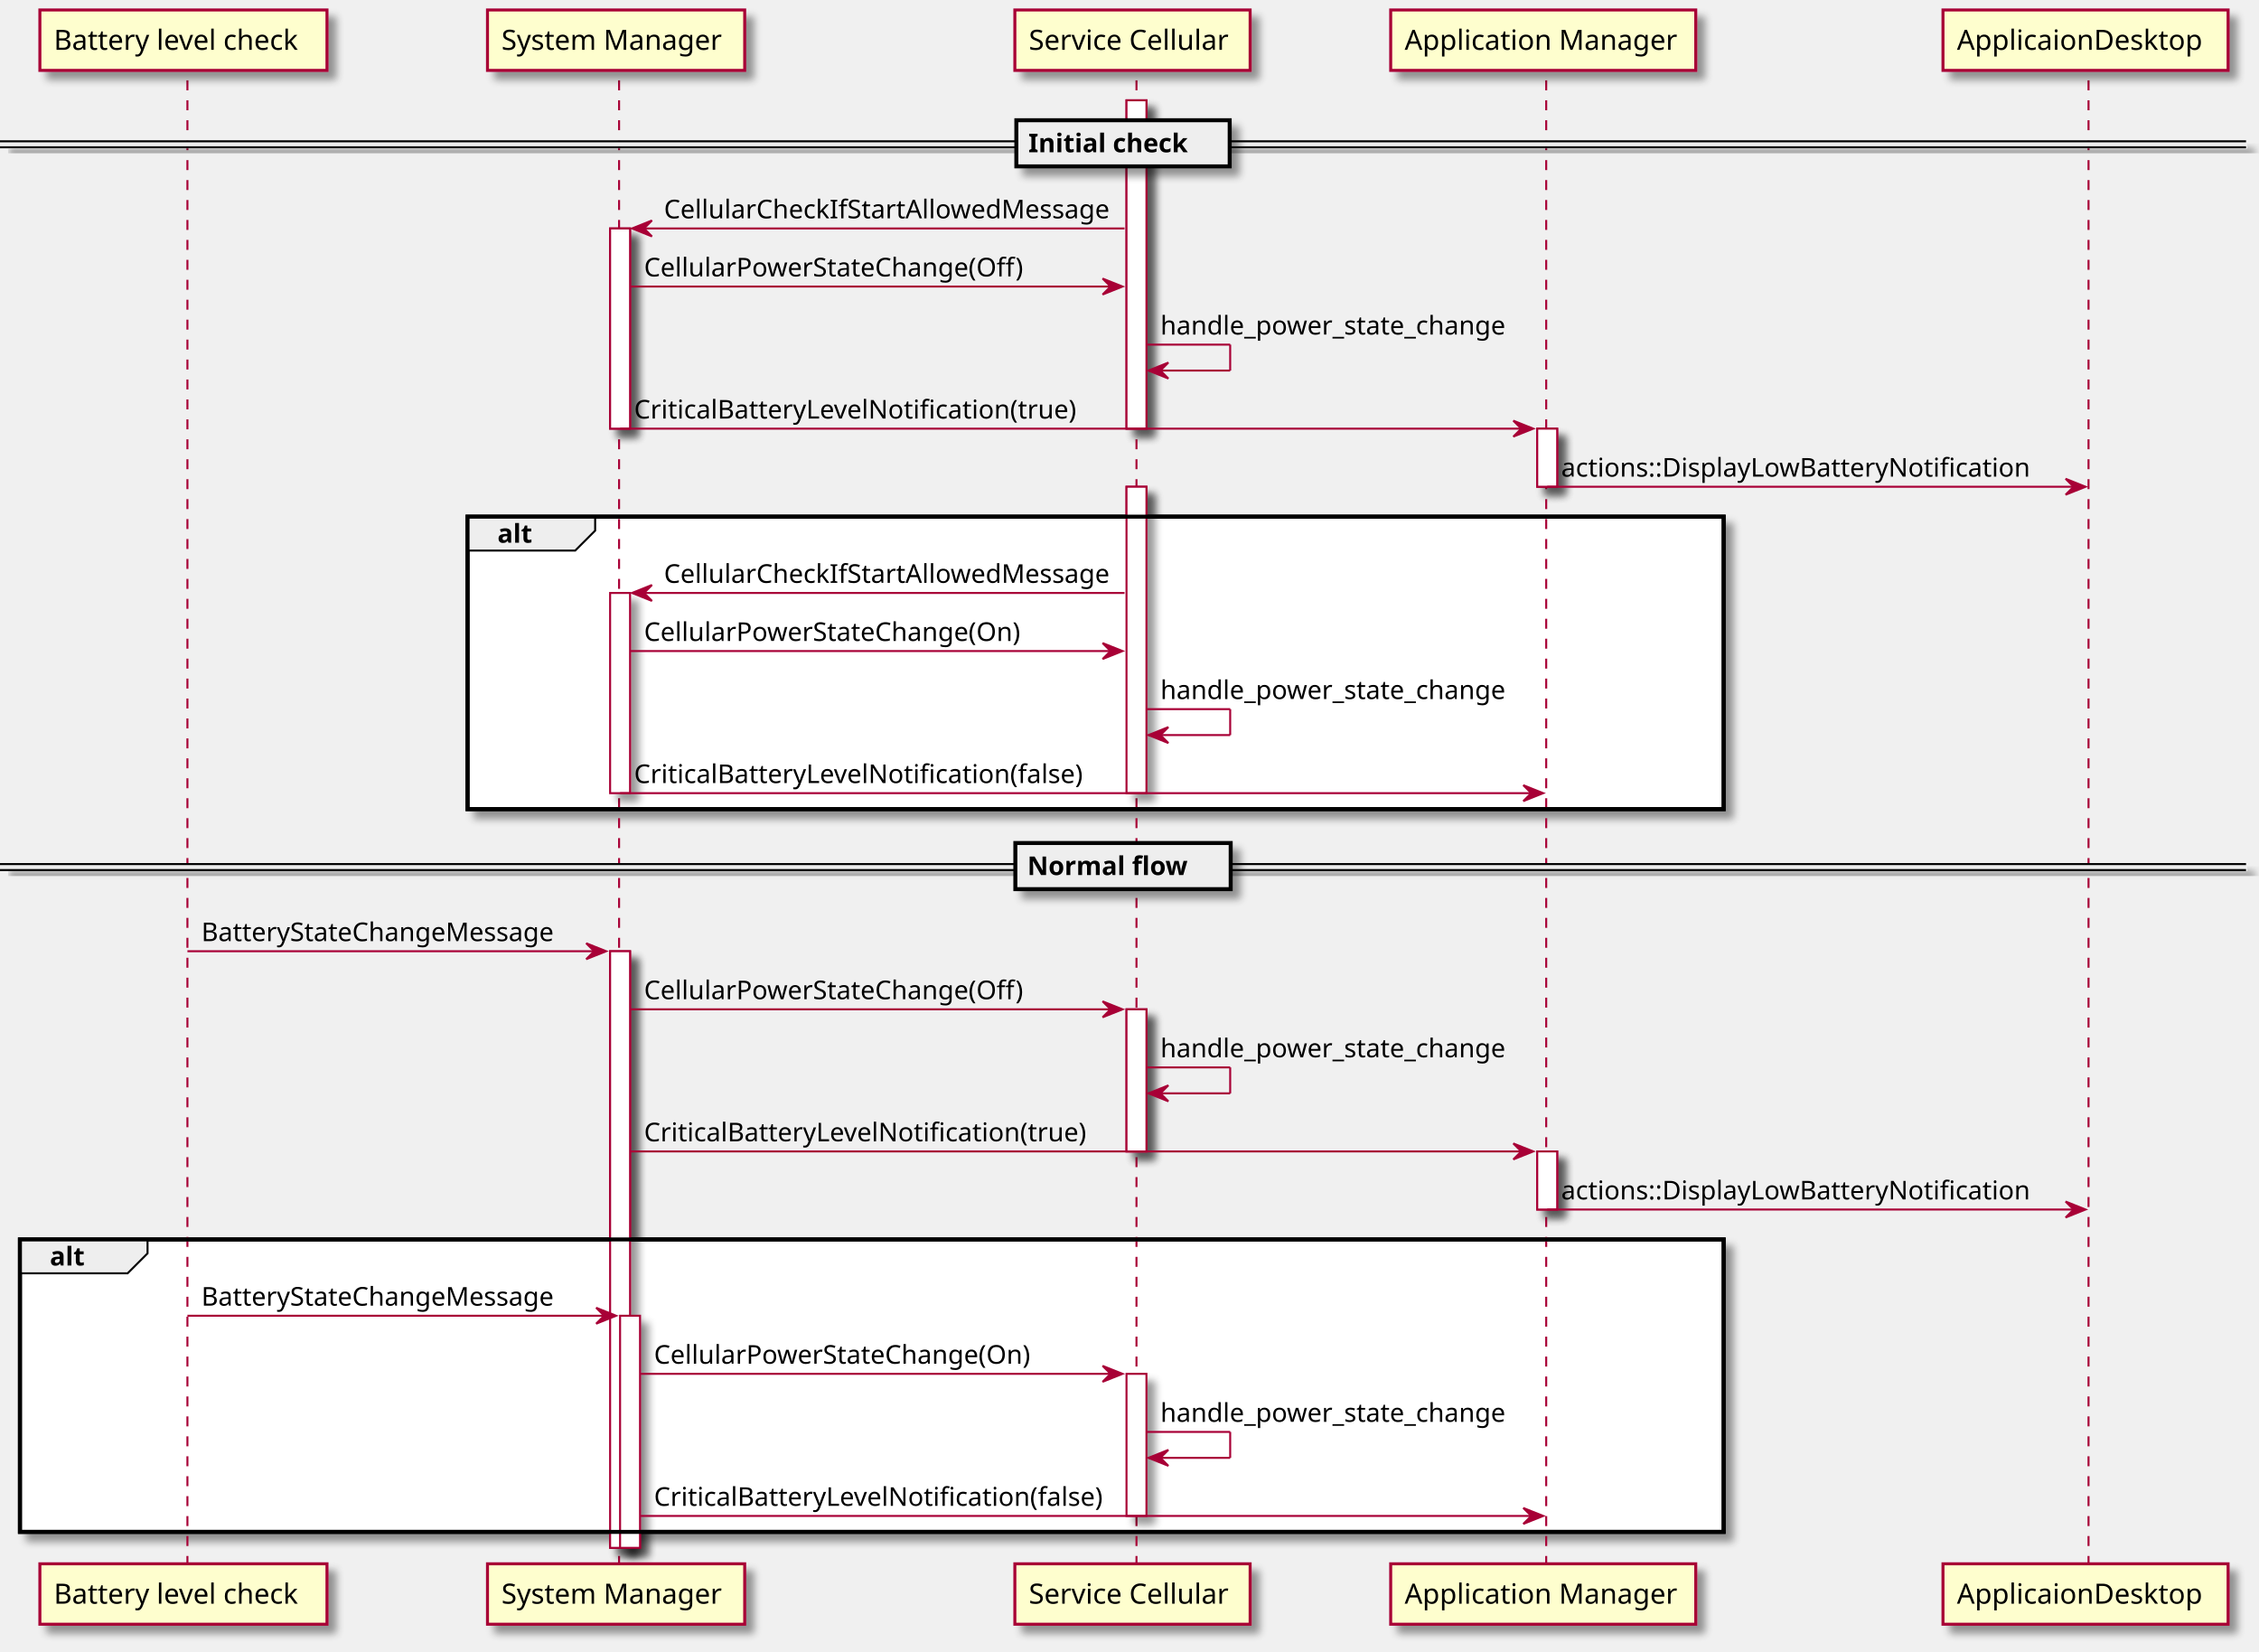
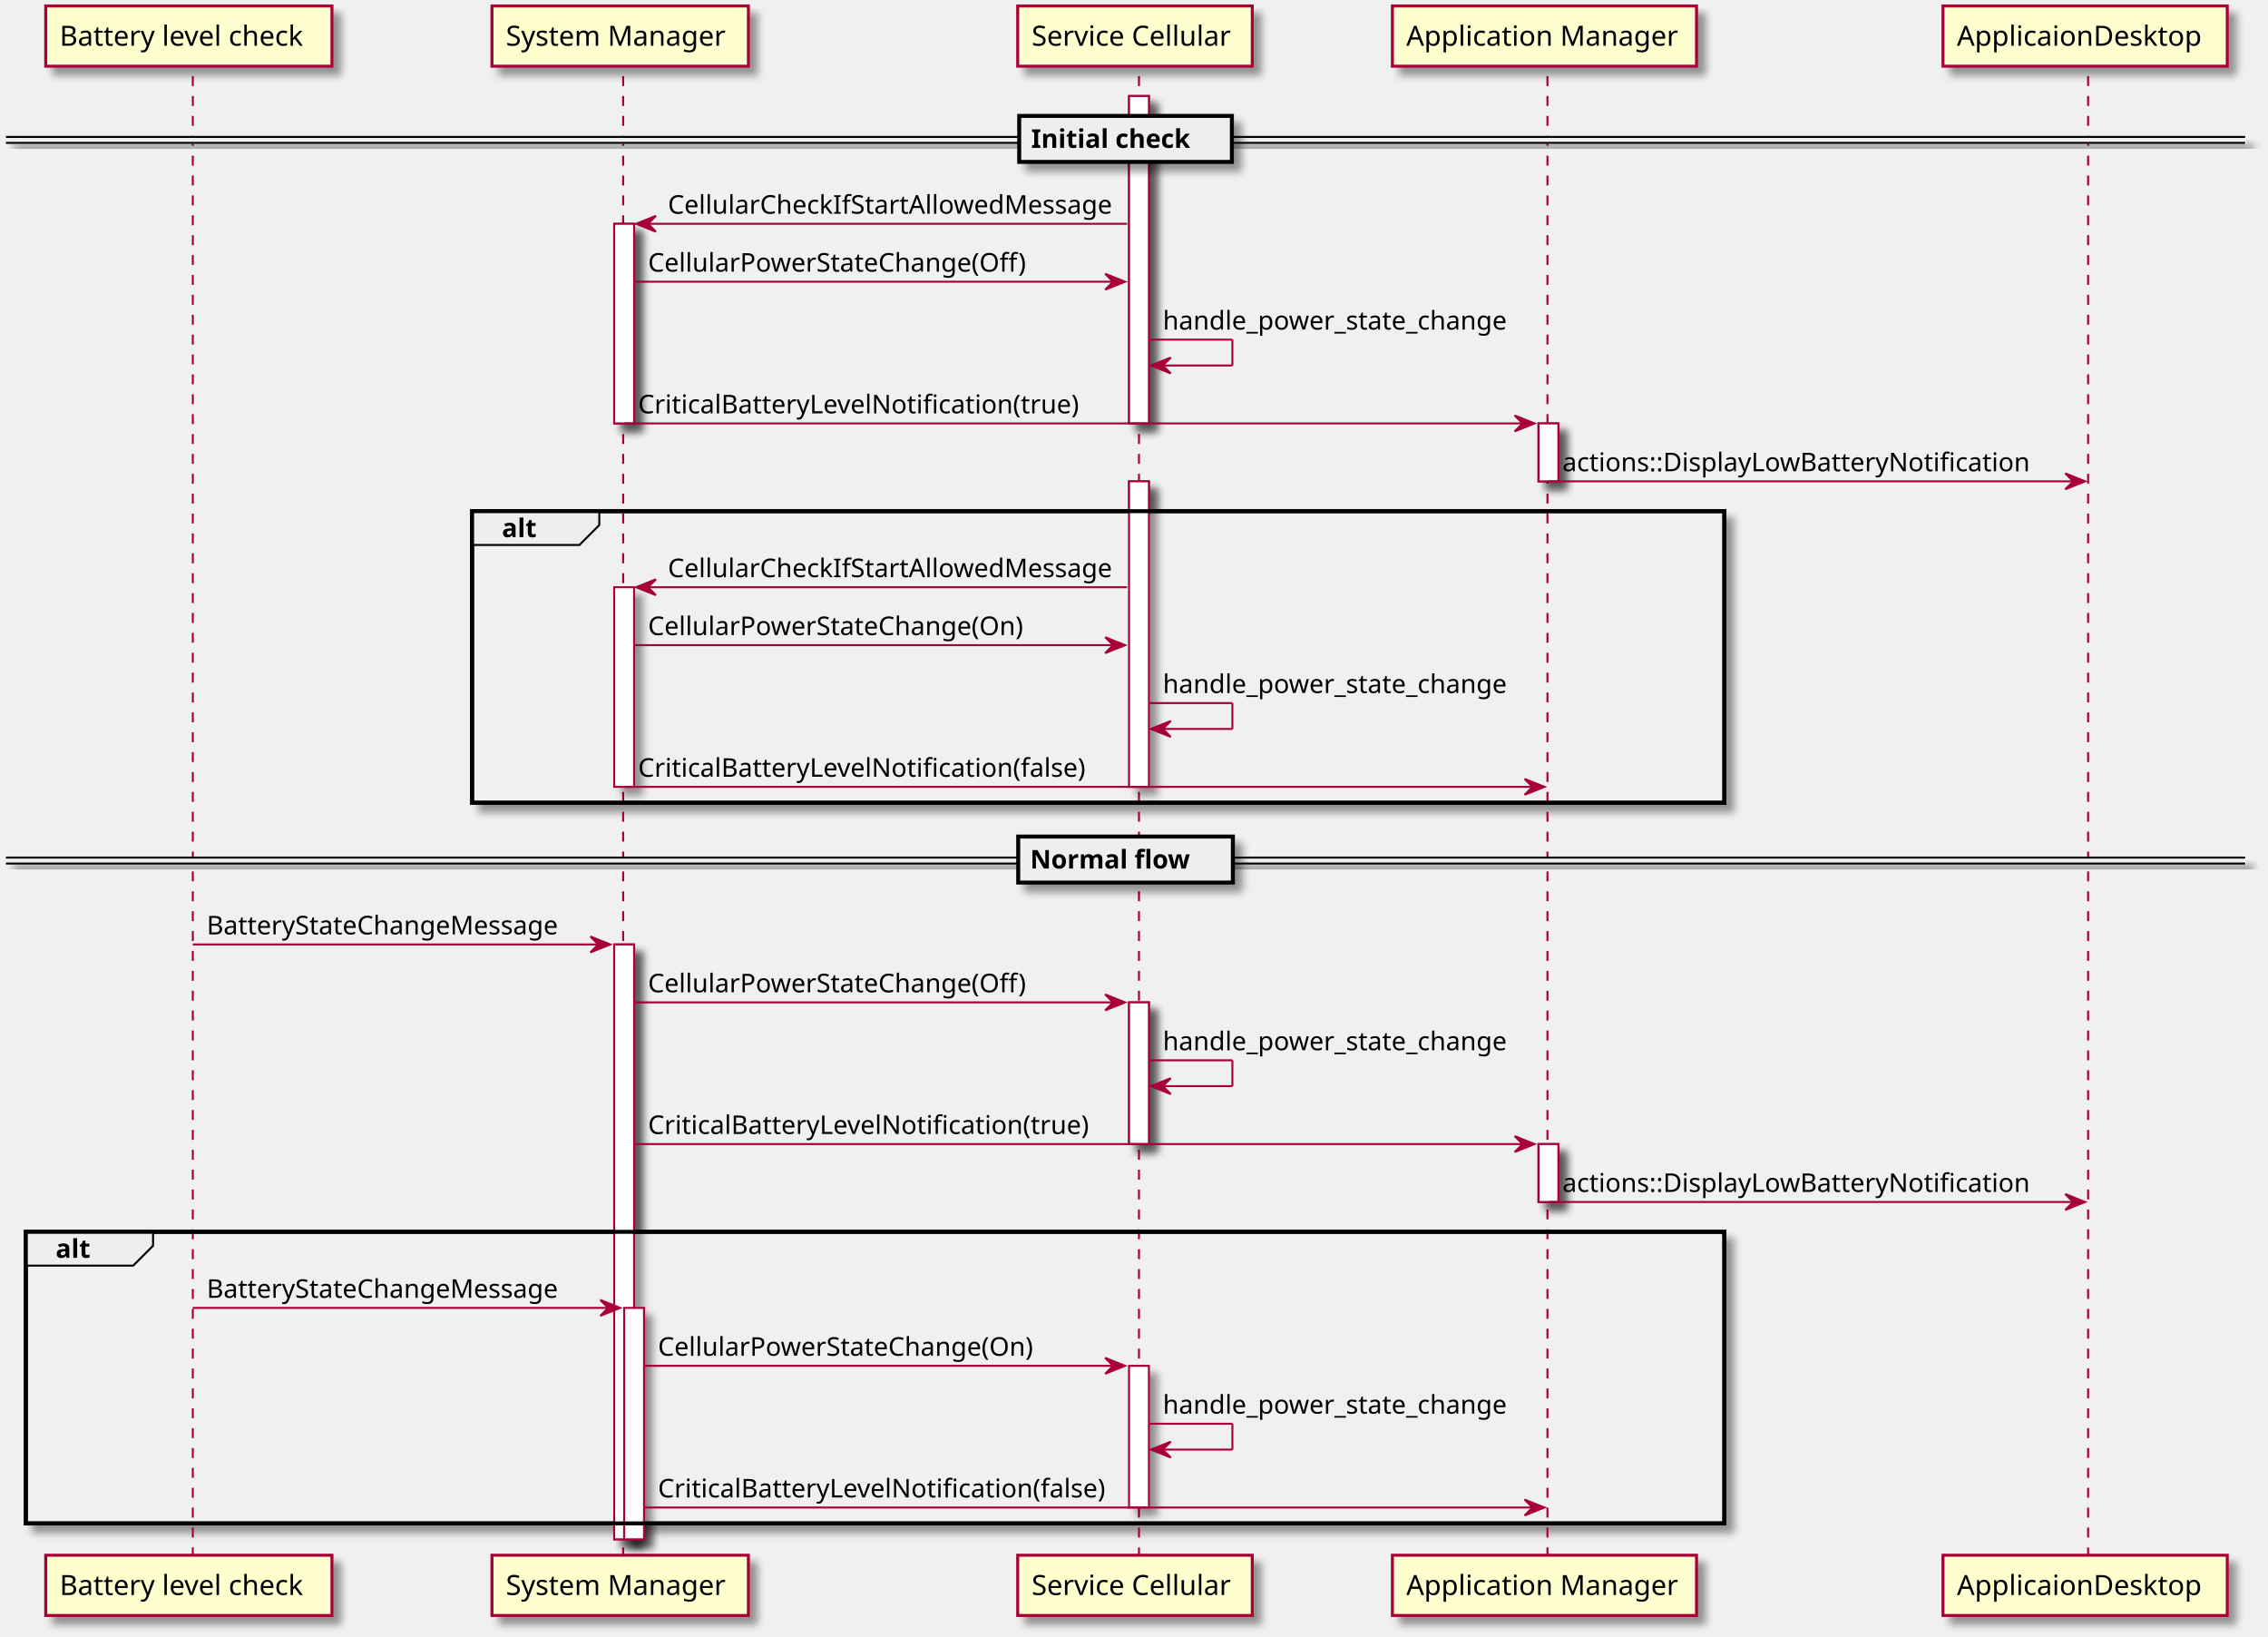
- <svg xmlns="http://www.w3.org/2000/svg" contentScriptType="application/ecmascript" contentStyleType="text/css" height="828px" preserveAspectRatio="none" style="width:1133px;height:828px;" version="1.1" viewBox="0 0 1133 828" width="1133px" zoomAndPan="magnify">
+ <svg xmlns="http://www.w3.org/2000/svg" contentScriptType="application/ecmascript" contentStyleType="text/css" height="823px" preserveAspectRatio="none" style="width:1141px;height:823px;background:#F0F0F0;" version="1.1" viewBox="0 0 1141 823" width="1141px" zoomAndPan="magnify">
  <defs>
-     <filter height="300%" id="f11zk64p704qoz" width="300%" x="-1" y="-1">
+     <filter height="300%" id="f1t9mvvq3glbw3" width="300%" x="-1" y="-1">
      <feGaussianBlur result="blurOut" stdDeviation="2.0" />
      <feColorMatrix in="blurOut" result="blurOut2" type="matrix" values="0 0 0 0 0 0 0 0 0 0 0 0 0 0 0 0 0 0 .4 0" />
      <feOffset dx="4.0" dy="4.0" in="blurOut2" result="blurOut3" />
      <feBlend in="SourceGraphic" in2="blurOut3" mode="normal" />
    </filter>
  </defs>
  <g>
-     <rect fill="#FFFFFF" filter="url(#f11zk64p704qoz)" height="100.398" style="stroke:#A80036;stroke-width:1.0;" width="10" x="306" y="114.562" />
-     <rect fill="#FFFFFF" filter="url(#f11zk64p704qoz)" height="100.398" style="stroke:#A80036;stroke-width:1.0;" width="10" x="306" y="297.359" />
-     <rect fill="#FFFFFF" filter="url(#f11zk64p704qoz)" height="299.195" style="stroke:#A80036;stroke-width:1.0;" width="10" x="306" y="477.023" />
-     <rect fill="#FFFFFF" filter="url(#f11zk64p704qoz)" height="116.398" style="stroke:#A80036;stroke-width:1.0;" width="10" x="311" y="659.82" />
-     <rect fill="#FFFFFF" filter="url(#f11zk64p704qoz)" height="164.664" style="stroke:#A80036;stroke-width:1.0;" width="10" x="565" y="50.297" />
-     <rect fill="#FFFFFF" filter="url(#f11zk64p704qoz)" height="153.664" style="stroke:#A80036;stroke-width:1.0;" width="10" x="565" y="244.094" />
-     <rect fill="#FFFFFF" filter="url(#f11zk64p704qoz)" height="71.266" style="stroke:#A80036;stroke-width:1.0;" width="10" x="565" y="506.156" />
-     <rect fill="#FFFFFF" filter="url(#f11zk64p704qoz)" height="71.266" style="stroke:#A80036;stroke-width:1.0;" width="10" x="565" y="688.953" />
-     <rect fill="#FFFFFF" filter="url(#f11zk64p704qoz)" height="29.133" style="stroke:#A80036;stroke-width:1.0;" width="10" x="771" y="214.961" />
-     <rect fill="#FFFFFF" filter="url(#f11zk64p704qoz)" height="29.133" style="stroke:#A80036;stroke-width:1.0;" width="10" x="771" y="577.422" />
-     <rect fill="#FFFFFF" filter="url(#f11zk64p704qoz)" height="146.664" style="stroke:#000000;stroke-width:2.0;" width="630" x="234.5" y="259.094" />
-     <rect fill="#FFFFFF" filter="url(#f11zk64p704qoz)" height="146.664" style="stroke:#000000;stroke-width:2.0;" width="854.5" x="10" y="621.555" />
-     <line style="stroke:#A80036;stroke-width:1.0;stroke-dasharray:5.0,5.0;" x1="94" x2="94" y1="40.297" y2="785.219" />
-     <line style="stroke:#A80036;stroke-width:1.0;stroke-dasharray:5.0,5.0;" x1="310.5" x2="310.5" y1="40.297" y2="785.219" />
-     <line style="stroke:#A80036;stroke-width:1.0;stroke-dasharray:5.0,5.0;" x1="570" x2="570" y1="40.297" y2="785.219" />
-     <line style="stroke:#A80036;stroke-width:1.0;stroke-dasharray:5.0,5.0;" x1="775.5" x2="775.5" y1="40.297" y2="785.219" />
-     <line style="stroke:#A80036;stroke-width:1.0;stroke-dasharray:5.0,5.0;" x1="1047.5" x2="1047.5" y1="40.297" y2="785.219" />
-     <rect fill="#FEFECE" filter="url(#f11zk64p704qoz)" height="30.297" style="stroke:#A80036;stroke-width:1.5;" width="144" x="20" y="5" />
-     <text fill="#000000" font-family="sans-serif" font-size="14" lengthAdjust="spacing" textLength="130" x="27" y="24.995">Battery level check</text>
-     <rect fill="#FEFECE" filter="url(#f11zk64p704qoz)" height="30.297" style="stroke:#A80036;stroke-width:1.5;" width="144" x="20" y="784.219" />
-     <text fill="#000000" font-family="sans-serif" font-size="14" lengthAdjust="spacing" textLength="130" x="27" y="804.214">Battery level check</text>
-     <rect fill="#FEFECE" filter="url(#f11zk64p704qoz)" height="30.297" style="stroke:#A80036;stroke-width:1.5;" width="129" x="244.5" y="5" />
-     <text fill="#000000" font-family="sans-serif" font-size="14" lengthAdjust="spacing" textLength="115" x="251.5" y="24.995">System Manager</text>
-     <rect fill="#FEFECE" filter="url(#f11zk64p704qoz)" height="30.297" style="stroke:#A80036;stroke-width:1.5;" width="129" x="244.5" y="784.219" />
-     <text fill="#000000" font-family="sans-serif" font-size="14" lengthAdjust="spacing" textLength="115" x="251.5" y="804.214">System Manager</text>
-     <rect fill="#FEFECE" filter="url(#f11zk64p704qoz)" height="30.297" style="stroke:#A80036;stroke-width:1.5;" width="118" x="509" y="5" />
-     <text fill="#000000" font-family="sans-serif" font-size="14" lengthAdjust="spacing" textLength="104" x="516" y="24.995">Service Cellular</text>
-     <rect fill="#FEFECE" filter="url(#f11zk64p704qoz)" height="30.297" style="stroke:#A80036;stroke-width:1.5;" width="118" x="509" y="784.219" />
-     <text fill="#000000" font-family="sans-serif" font-size="14" lengthAdjust="spacing" textLength="104" x="516" y="804.214">Service Cellular</text>
-     <rect fill="#FEFECE" filter="url(#f11zk64p704qoz)" height="30.297" style="stroke:#A80036;stroke-width:1.5;" width="153" x="697.5" y="5" />
-     <text fill="#000000" font-family="sans-serif" font-size="14" lengthAdjust="spacing" textLength="139" x="704.5" y="24.995">Application Manager</text>
-     <rect fill="#FEFECE" filter="url(#f11zk64p704qoz)" height="30.297" style="stroke:#A80036;stroke-width:1.5;" width="153" x="697.5" y="784.219" />
-     <text fill="#000000" font-family="sans-serif" font-size="14" lengthAdjust="spacing" textLength="139" x="704.5" y="804.214">Application Manager</text>
-     <rect fill="#FEFECE" filter="url(#f11zk64p704qoz)" height="30.297" style="stroke:#A80036;stroke-width:1.5;" width="143" x="974.5" y="5" />
-     <text fill="#000000" font-family="sans-serif" font-size="14" lengthAdjust="spacing" textLength="129" x="981.5" y="24.995">ApplicaionDesktop</text>
-     <rect fill="#FEFECE" filter="url(#f11zk64p704qoz)" height="30.297" style="stroke:#A80036;stroke-width:1.5;" width="143" x="974.5" y="784.219" />
-     <text fill="#000000" font-family="sans-serif" font-size="14" lengthAdjust="spacing" textLength="129" x="981.5" y="804.214">ApplicaionDesktop</text>
-     <rect fill="#FFFFFF" filter="url(#f11zk64p704qoz)" height="100.398" style="stroke:#A80036;stroke-width:1.0;" width="10" x="306" y="114.562" />
-     <rect fill="#FFFFFF" filter="url(#f11zk64p704qoz)" height="100.398" style="stroke:#A80036;stroke-width:1.0;" width="10" x="306" y="297.359" />
-     <rect fill="#FFFFFF" filter="url(#f11zk64p704qoz)" height="299.195" style="stroke:#A80036;stroke-width:1.0;" width="10" x="306" y="477.023" />
-     <rect fill="#FFFFFF" filter="url(#f11zk64p704qoz)" height="116.398" style="stroke:#A80036;stroke-width:1.0;" width="10" x="311" y="659.82" />
-     <rect fill="#FFFFFF" filter="url(#f11zk64p704qoz)" height="164.664" style="stroke:#A80036;stroke-width:1.0;" width="10" x="565" y="50.297" />
-     <rect fill="#FFFFFF" filter="url(#f11zk64p704qoz)" height="153.664" style="stroke:#A80036;stroke-width:1.0;" width="10" x="565" y="244.094" />
-     <rect fill="#FFFFFF" filter="url(#f11zk64p704qoz)" height="71.266" style="stroke:#A80036;stroke-width:1.0;" width="10" x="565" y="506.156" />
-     <rect fill="#FFFFFF" filter="url(#f11zk64p704qoz)" height="71.266" style="stroke:#A80036;stroke-width:1.0;" width="10" x="565" y="688.953" />
-     <rect fill="#FFFFFF" filter="url(#f11zk64p704qoz)" height="29.133" style="stroke:#A80036;stroke-width:1.0;" width="10" x="771" y="214.961" />
-     <rect fill="#FFFFFF" filter="url(#f11zk64p704qoz)" height="29.133" style="stroke:#A80036;stroke-width:1.0;" width="10" x="771" y="577.422" />
-     <rect fill="#EEEEEE" filter="url(#f11zk64p704qoz)" height="3" style="stroke:#EEEEEE;stroke-width:1.0;" width="1126.5" x="0" y="70.863" />
-     <line style="stroke:#000000;stroke-width:1.0;" x1="0" x2="1126.5" y1="70.863" y2="70.863" />
-     <line style="stroke:#000000;stroke-width:1.0;" x1="0" x2="1126.5" y1="73.863" y2="73.863" />
-     <rect fill="#EEEEEE" filter="url(#f11zk64p704qoz)" height="23.133" style="stroke:#000000;stroke-width:2.0;" width="107" x="509.75" y="60.297" />
-     <text fill="#000000" font-family="sans-serif" font-size="13" font-weight="bold" lengthAdjust="spacing" textLength="88" x="515.75" y="76.364">Initial check</text>
-     <polygon fill="#A80036" points="327,110.562,317,114.562,327,118.562,323,114.562" style="stroke:#A80036;stroke-width:1.0;" />
-     <line style="stroke:#A80036;stroke-width:1.0;" x1="321" x2="564" y1="114.562" y2="114.562" />
-     <text fill="#000000" font-family="sans-serif" font-size="13" lengthAdjust="spacing" textLength="230" x="333" y="109.497">CellularCheckIfStartAllowedMessage</text>
-     <polygon fill="#A80036" points="553,139.695,563,143.695,553,147.695,557,143.695" style="stroke:#A80036;stroke-width:1.0;" />
-     <line style="stroke:#A80036;stroke-width:1.0;" x1="316" x2="559" y1="143.695" y2="143.695" />
-     <text fill="#000000" font-family="sans-serif" font-size="13" lengthAdjust="spacing" textLength="197" x="323" y="138.629">CellularPowerStateChange(Off)</text>
-     <line style="stroke:#A80036;stroke-width:1.0;" x1="575" x2="617" y1="172.828" y2="172.828" />
-     <line style="stroke:#A80036;stroke-width:1.0;" x1="617" x2="617" y1="172.828" y2="185.828" />
-     <line style="stroke:#A80036;stroke-width:1.0;" x1="576" x2="617" y1="185.828" y2="185.828" />
-     <polygon fill="#A80036" points="586,181.828,576,185.828,586,189.828,582,185.828" style="stroke:#A80036;stroke-width:1.0;" />
-     <text fill="#000000" font-family="sans-serif" font-size="13" lengthAdjust="spacing" textLength="182" x="582" y="167.762">handle_power_state_change</text>
-     <polygon fill="#A80036" points="759,210.961,769,214.961,759,218.961,763,214.961" style="stroke:#A80036;stroke-width:1.0;" />
-     <line style="stroke:#A80036;stroke-width:1.0;" x1="311" x2="765" y1="214.961" y2="214.961" />
-     <text fill="#000000" font-family="sans-serif" font-size="13" lengthAdjust="spacing" textLength="231" x="318" y="209.895">CriticalBatteryLevelNotification(true)</text>
-     <polygon fill="#A80036" points="1036,240.094,1046,244.094,1036,248.094,1040,244.094" style="stroke:#A80036;stroke-width:1.0;" />
-     <line style="stroke:#A80036;stroke-width:1.0;" x1="776" x2="1042" y1="244.094" y2="244.094" />
-     <text fill="#000000" font-family="sans-serif" font-size="13" lengthAdjust="spacing" textLength="243" x="783" y="239.028">actions::DisplayLowBatteryNotification</text>
-     <path d="M234.5,259.094 L298.5,259.094 L298.5,266.094 L288.5,276.094 L234.5,276.094 L234.5,259.094 " fill="#EEEEEE" style="stroke:#000000;stroke-width:1.0;" />
-     <rect fill="none" height="146.664" style="stroke:#000000;stroke-width:2.0;" width="630" x="234.5" y="259.094" />
-     <text fill="#000000" font-family="sans-serif" font-size="13" font-weight="bold" lengthAdjust="spacing" textLength="19" x="249.5" y="272.161">alt</text>
-     <polygon fill="#A80036" points="327,293.359,317,297.359,327,301.359,323,297.359" style="stroke:#A80036;stroke-width:1.0;" />
-     <line style="stroke:#A80036;stroke-width:1.0;" x1="321" x2="564" y1="297.359" y2="297.359" />
-     <text fill="#000000" font-family="sans-serif" font-size="13" lengthAdjust="spacing" textLength="230" x="333" y="292.293">CellularCheckIfStartAllowedMessage</text>
-     <polygon fill="#A80036" points="553,322.492,563,326.492,553,330.492,557,326.492" style="stroke:#A80036;stroke-width:1.0;" />
-     <line style="stroke:#A80036;stroke-width:1.0;" x1="316" x2="559" y1="326.492" y2="326.492" />
-     <text fill="#000000" font-family="sans-serif" font-size="13" lengthAdjust="spacing" textLength="197" x="323" y="321.426">CellularPowerStateChange(On)</text>
-     <line style="stroke:#A80036;stroke-width:1.0;" x1="575" x2="617" y1="355.625" y2="355.625" />
-     <line style="stroke:#A80036;stroke-width:1.0;" x1="617" x2="617" y1="355.625" y2="368.625" />
-     <line style="stroke:#A80036;stroke-width:1.0;" x1="576" x2="617" y1="368.625" y2="368.625" />
-     <polygon fill="#A80036" points="586,364.625,576,368.625,586,372.625,582,368.625" style="stroke:#A80036;stroke-width:1.0;" />
-     <text fill="#000000" font-family="sans-serif" font-size="13" lengthAdjust="spacing" textLength="182" x="582" y="350.559">handle_power_state_change</text>
-     <polygon fill="#A80036" points="764,393.758,774,397.758,764,401.758,768,397.758" style="stroke:#A80036;stroke-width:1.0;" />
-     <line style="stroke:#A80036;stroke-width:1.0;" x1="311" x2="770" y1="397.758" y2="397.758" />
-     <text fill="#000000" font-family="sans-serif" font-size="13" lengthAdjust="spacing" textLength="235" x="318" y="392.692">CriticalBatteryLevelNotification(false)</text>
-     <rect fill="#EEEEEE" filter="url(#f11zk64p704qoz)" height="3" style="stroke:#EEEEEE;stroke-width:1.0;" width="1126.5" x="0" y="433.324" />
-     <line style="stroke:#000000;stroke-width:1.0;" x1="0" x2="1126.5" y1="433.324" y2="433.324" />
-     <line style="stroke:#000000;stroke-width:1.0;" x1="0" x2="1126.5" y1="436.324" y2="436.324" />
-     <rect fill="#EEEEEE" filter="url(#f11zk64p704qoz)" height="23.133" style="stroke:#000000;stroke-width:2.0;" width="108" x="509.25" y="422.758" />
-     <text fill="#000000" font-family="sans-serif" font-size="13" font-weight="bold" lengthAdjust="spacing" textLength="89" x="515.25" y="438.825">Normal flow</text>
-     <polygon fill="#A80036" points="294,473.023,304,477.023,294,481.023,298,477.023" style="stroke:#A80036;stroke-width:1.0;" />
-     <line style="stroke:#A80036;stroke-width:1.0;" x1="94" x2="300" y1="477.023" y2="477.023" />
-     <text fill="#000000" font-family="sans-serif" font-size="13" lengthAdjust="spacing" textLength="188" x="101" y="471.957">BatteryStateChangeMessage</text>
-     <polygon fill="#A80036" points="553,502.156,563,506.156,553,510.156,557,506.156" style="stroke:#A80036;stroke-width:1.0;" />
-     <line style="stroke:#A80036;stroke-width:1.0;" x1="316" x2="559" y1="506.156" y2="506.156" />
-     <text fill="#000000" font-family="sans-serif" font-size="13" lengthAdjust="spacing" textLength="197" x="323" y="501.09">CellularPowerStateChange(Off)</text>
-     <line style="stroke:#A80036;stroke-width:1.0;" x1="575" x2="617" y1="535.289" y2="535.289" />
-     <line style="stroke:#A80036;stroke-width:1.0;" x1="617" x2="617" y1="535.289" y2="548.289" />
-     <line style="stroke:#A80036;stroke-width:1.0;" x1="576" x2="617" y1="548.289" y2="548.289" />
-     <polygon fill="#A80036" points="586,544.289,576,548.289,586,552.289,582,548.289" style="stroke:#A80036;stroke-width:1.0;" />
-     <text fill="#000000" font-family="sans-serif" font-size="13" lengthAdjust="spacing" textLength="182" x="582" y="530.223">handle_power_state_change</text>
-     <polygon fill="#A80036" points="759,573.422,769,577.422,759,581.422,763,577.422" style="stroke:#A80036;stroke-width:1.0;" />
-     <line style="stroke:#A80036;stroke-width:1.0;" x1="316" x2="765" y1="577.422" y2="577.422" />
-     <text fill="#000000" font-family="sans-serif" font-size="13" lengthAdjust="spacing" textLength="231" x="323" y="572.356">CriticalBatteryLevelNotification(true)</text>
-     <polygon fill="#A80036" points="1036,602.555,1046,606.555,1036,610.555,1040,606.555" style="stroke:#A80036;stroke-width:1.0;" />
-     <line style="stroke:#A80036;stroke-width:1.0;" x1="776" x2="1042" y1="606.555" y2="606.555" />
-     <text fill="#000000" font-family="sans-serif" font-size="13" lengthAdjust="spacing" textLength="243" x="783" y="601.489">actions::DisplayLowBatteryNotification</text>
-     <path d="M10,621.555 L74,621.555 L74,628.555 L64,638.555 L10,638.555 L10,621.555 " fill="#EEEEEE" style="stroke:#000000;stroke-width:1.0;" />
-     <rect fill="none" height="146.664" style="stroke:#000000;stroke-width:2.0;" width="854.5" x="10" y="621.555" />
-     <text fill="#000000" font-family="sans-serif" font-size="13" font-weight="bold" lengthAdjust="spacing" textLength="19" x="25" y="634.622">alt</text>
-     <polygon fill="#A80036" points="299,655.82,309,659.82,299,663.82,303,659.82" style="stroke:#A80036;stroke-width:1.0;" />
-     <line style="stroke:#A80036;stroke-width:1.0;" x1="94" x2="305" y1="659.82" y2="659.82" />
-     <text fill="#000000" font-family="sans-serif" font-size="13" lengthAdjust="spacing" textLength="188" x="101" y="654.754">BatteryStateChangeMessage</text>
-     <polygon fill="#A80036" points="553,684.953,563,688.953,553,692.953,557,688.953" style="stroke:#A80036;stroke-width:1.0;" />
-     <line style="stroke:#A80036;stroke-width:1.0;" x1="321" x2="559" y1="688.953" y2="688.953" />
-     <text fill="#000000" font-family="sans-serif" font-size="13" lengthAdjust="spacing" textLength="197" x="328" y="683.887">CellularPowerStateChange(On)</text>
-     <line style="stroke:#A80036;stroke-width:1.0;" x1="575" x2="617" y1="718.086" y2="718.086" />
-     <line style="stroke:#A80036;stroke-width:1.0;" x1="617" x2="617" y1="718.086" y2="731.086" />
-     <line style="stroke:#A80036;stroke-width:1.0;" x1="576" x2="617" y1="731.086" y2="731.086" />
-     <polygon fill="#A80036" points="586,727.086,576,731.086,586,735.086,582,731.086" style="stroke:#A80036;stroke-width:1.0;" />
-     <text fill="#000000" font-family="sans-serif" font-size="13" lengthAdjust="spacing" textLength="182" x="582" y="713.02">handle_power_state_change</text>
-     <polygon fill="#A80036" points="764,756.219,774,760.219,764,764.219,768,760.219" style="stroke:#A80036;stroke-width:1.0;" />
-     <line style="stroke:#A80036;stroke-width:1.0;" x1="321" x2="770" y1="760.219" y2="760.219" />
-     <text fill="#000000" font-family="sans-serif" font-size="13" lengthAdjust="spacing" textLength="235" x="328" y="755.153">CriticalBatteryLevelNotification(false)</text>
+     <rect fill="#FFFFFF" filter="url(#f1t9mvvq3glbw3)" height="100.398" style="stroke: #A80036; stroke-width: 1.0;" width="10" x="309" y="112.562" />
+     <rect fill="#FFFFFF" filter="url(#f1t9mvvq3glbw3)" height="100.398" style="stroke: #A80036; stroke-width: 1.0;" width="10" x="309" y="295.359" />
+     <rect fill="#FFFFFF" filter="url(#f1t9mvvq3glbw3)" height="299.195" style="stroke: #A80036; stroke-width: 1.0;" width="10" x="309" y="475.023" />
+     <rect fill="#FFFFFF" filter="url(#f1t9mvvq3glbw3)" height="116.398" style="stroke: #A80036; stroke-width: 1.0;" width="10" x="314" y="657.82" />
+     <rect fill="#FFFFFF" filter="url(#f1t9mvvq3glbw3)" height="164.664" style="stroke: #A80036; stroke-width: 1.0;" width="10" x="568" y="48.297" />
+     <rect fill="#FFFFFF" filter="url(#f1t9mvvq3glbw3)" height="153.664" style="stroke: #A80036; stroke-width: 1.0;" width="10" x="568" y="242.094" />
+     <rect fill="#FFFFFF" filter="url(#f1t9mvvq3glbw3)" height="71.266" style="stroke: #A80036; stroke-width: 1.0;" width="10" x="568" y="504.156" />
+     <rect fill="#FFFFFF" filter="url(#f1t9mvvq3glbw3)" height="71.266" style="stroke: #A80036; stroke-width: 1.0;" width="10" x="568" y="686.953" />
+     <rect fill="#FFFFFF" filter="url(#f1t9mvvq3glbw3)" height="29.133" style="stroke: #A80036; stroke-width: 1.0;" width="10" x="774" y="212.961" />
+     <rect fill="#FFFFFF" filter="url(#f1t9mvvq3glbw3)" height="29.133" style="stroke: #A80036; stroke-width: 1.0;" width="10" x="774" y="575.422" />
+     <rect fill="#F0F0F0" filter="url(#f1t9mvvq3glbw3)" height="146.664" style="stroke: #000000; stroke-width: 2.0;" width="630" x="237.5" y="257.094" />
+     <rect fill="#F0F0F0" filter="url(#f1t9mvvq3glbw3)" height="146.664" style="stroke: #000000; stroke-width: 2.0;" width="854.5" x="13" y="619.555" />
+     <line style="stroke: #A80036; stroke-width: 1.0; stroke-dasharray: 5.0,5.0;" x1="97" x2="97" y1="38.297" y2="783.219" />
+     <line style="stroke: #A80036; stroke-width: 1.0; stroke-dasharray: 5.0,5.0;" x1="313.5" x2="313.5" y1="38.297" y2="783.219" />
+     <line style="stroke: #A80036; stroke-width: 1.0; stroke-dasharray: 5.0,5.0;" x1="573" x2="573" y1="38.297" y2="783.219" />
+     <line style="stroke: #A80036; stroke-width: 1.0; stroke-dasharray: 5.0,5.0;" x1="778.5" x2="778.5" y1="38.297" y2="783.219" />
+     <line style="stroke: #A80036; stroke-width: 1.0; stroke-dasharray: 5.0,5.0;" x1="1050.5" x2="1050.5" y1="38.297" y2="783.219" />
+     <rect fill="#FEFECE" filter="url(#f1t9mvvq3glbw3)" height="30.297" style="stroke: #A80036; stroke-width: 1.5;" width="144" x="23" y="3" />
+     <text fill="#000000" font-family="sans-serif" font-size="14" lengthAdjust="spacingAndGlyphs" textLength="130" x="30" y="22.995">Battery level check</text>
+     <rect fill="#FEFECE" filter="url(#f1t9mvvq3glbw3)" height="30.297" style="stroke: #A80036; stroke-width: 1.5;" width="144" x="23" y="782.219" />
+     <text fill="#000000" font-family="sans-serif" font-size="14" lengthAdjust="spacingAndGlyphs" textLength="130" x="30" y="802.214">Battery level check</text>
+     <rect fill="#FEFECE" filter="url(#f1t9mvvq3glbw3)" height="30.297" style="stroke: #A80036; stroke-width: 1.5;" width="129" x="247.5" y="3" />
+     <text fill="#000000" font-family="sans-serif" font-size="14" lengthAdjust="spacingAndGlyphs" textLength="115" x="254.5" y="22.995">System Manager</text>
+     <rect fill="#FEFECE" filter="url(#f1t9mvvq3glbw3)" height="30.297" style="stroke: #A80036; stroke-width: 1.5;" width="129" x="247.5" y="782.219" />
+     <text fill="#000000" font-family="sans-serif" font-size="14" lengthAdjust="spacingAndGlyphs" textLength="115" x="254.5" y="802.214">System Manager</text>
+     <rect fill="#FEFECE" filter="url(#f1t9mvvq3glbw3)" height="30.297" style="stroke: #A80036; stroke-width: 1.5;" width="118" x="512" y="3" />
+     <text fill="#000000" font-family="sans-serif" font-size="14" lengthAdjust="spacingAndGlyphs" textLength="104" x="519" y="22.995">Service Cellular</text>
+     <rect fill="#FEFECE" filter="url(#f1t9mvvq3glbw3)" height="30.297" style="stroke: #A80036; stroke-width: 1.5;" width="118" x="512" y="782.219" />
+     <text fill="#000000" font-family="sans-serif" font-size="14" lengthAdjust="spacingAndGlyphs" textLength="104" x="519" y="802.214">Service Cellular</text>
+     <rect fill="#FEFECE" filter="url(#f1t9mvvq3glbw3)" height="30.297" style="stroke: #A80036; stroke-width: 1.5;" width="153" x="700.5" y="3" />
+     <text fill="#000000" font-family="sans-serif" font-size="14" lengthAdjust="spacingAndGlyphs" textLength="139" x="707.5" y="22.995">Application Manager</text>
+     <rect fill="#FEFECE" filter="url(#f1t9mvvq3glbw3)" height="30.297" style="stroke: #A80036; stroke-width: 1.5;" width="153" x="700.5" y="782.219" />
+     <text fill="#000000" font-family="sans-serif" font-size="14" lengthAdjust="spacingAndGlyphs" textLength="139" x="707.5" y="802.214">Application Manager</text>
+     <rect fill="#FEFECE" filter="url(#f1t9mvvq3glbw3)" height="30.297" style="stroke: #A80036; stroke-width: 1.5;" width="143" x="977.5" y="3" />
+     <text fill="#000000" font-family="sans-serif" font-size="14" lengthAdjust="spacingAndGlyphs" textLength="129" x="984.5" y="22.995">ApplicaionDesktop</text>
+     <rect fill="#FEFECE" filter="url(#f1t9mvvq3glbw3)" height="30.297" style="stroke: #A80036; stroke-width: 1.5;" width="143" x="977.5" y="782.219" />
+     <text fill="#000000" font-family="sans-serif" font-size="14" lengthAdjust="spacingAndGlyphs" textLength="129" x="984.5" y="802.214">ApplicaionDesktop</text>
+     <rect fill="#FFFFFF" filter="url(#f1t9mvvq3glbw3)" height="100.398" style="stroke: #A80036; stroke-width: 1.0;" width="10" x="309" y="112.562" />
+     <rect fill="#FFFFFF" filter="url(#f1t9mvvq3glbw3)" height="100.398" style="stroke: #A80036; stroke-width: 1.0;" width="10" x="309" y="295.359" />
+     <rect fill="#FFFFFF" filter="url(#f1t9mvvq3glbw3)" height="299.195" style="stroke: #A80036; stroke-width: 1.0;" width="10" x="309" y="475.023" />
+     <rect fill="#FFFFFF" filter="url(#f1t9mvvq3glbw3)" height="116.398" style="stroke: #A80036; stroke-width: 1.0;" width="10" x="314" y="657.82" />
+     <rect fill="#FFFFFF" filter="url(#f1t9mvvq3glbw3)" height="164.664" style="stroke: #A80036; stroke-width: 1.0;" width="10" x="568" y="48.297" />
+     <rect fill="#FFFFFF" filter="url(#f1t9mvvq3glbw3)" height="153.664" style="stroke: #A80036; stroke-width: 1.0;" width="10" x="568" y="242.094" />
+     <rect fill="#FFFFFF" filter="url(#f1t9mvvq3glbw3)" height="71.266" style="stroke: #A80036; stroke-width: 1.0;" width="10" x="568" y="504.156" />
+     <rect fill="#FFFFFF" filter="url(#f1t9mvvq3glbw3)" height="71.266" style="stroke: #A80036; stroke-width: 1.0;" width="10" x="568" y="686.953" />
+     <rect fill="#FFFFFF" filter="url(#f1t9mvvq3glbw3)" height="29.133" style="stroke: #A80036; stroke-width: 1.0;" width="10" x="774" y="212.961" />
+     <rect fill="#FFFFFF" filter="url(#f1t9mvvq3glbw3)" height="29.133" style="stroke: #A80036; stroke-width: 1.0;" width="10" x="774" y="575.422" />
+     <rect fill="#EEEEEE" filter="url(#f1t9mvvq3glbw3)" height="3" style="stroke: #EEEEEE; stroke-width: 1.0;" width="1126.5" x="3" y="68.863" />
+     <line style="stroke: #000000; stroke-width: 1.0;" x1="3" x2="1129.5" y1="68.863" y2="68.863" />
+     <line style="stroke: #000000; stroke-width: 1.0;" x1="3" x2="1129.5" y1="71.863" y2="71.863" />
+     <rect fill="#EEEEEE" filter="url(#f1t9mvvq3glbw3)" height="23.133" style="stroke: #000000; stroke-width: 2.0;" width="107" x="512.75" y="58.297" />
+     <text fill="#000000" font-family="sans-serif" font-size="13" font-weight="bold" lengthAdjust="spacingAndGlyphs" textLength="88" x="518.75" y="74.364">Initial check</text>
+     <polygon fill="#A80036" points="330,108.562,320,112.562,330,116.562,326,112.562" style="stroke: #A80036; stroke-width: 1.0;" />
+     <line style="stroke: #A80036; stroke-width: 1.0;" x1="324" x2="567" y1="112.562" y2="112.562" />
+     <text fill="#000000" font-family="sans-serif" font-size="13" lengthAdjust="spacingAndGlyphs" textLength="230" x="336" y="107.497">CellularCheckIfStartAllowedMessage</text>
+     <polygon fill="#A80036" points="556,137.695,566,141.695,556,145.695,560,141.695" style="stroke: #A80036; stroke-width: 1.0;" />
+     <line style="stroke: #A80036; stroke-width: 1.0;" x1="319" x2="562" y1="141.695" y2="141.695" />
+     <text fill="#000000" font-family="sans-serif" font-size="13" lengthAdjust="spacingAndGlyphs" textLength="197" x="326" y="136.629">CellularPowerStateChange(Off)</text>
+     <line style="stroke: #A80036; stroke-width: 1.0;" x1="578" x2="620" y1="170.828" y2="170.828" />
+     <line style="stroke: #A80036; stroke-width: 1.0;" x1="620" x2="620" y1="170.828" y2="183.828" />
+     <line style="stroke: #A80036; stroke-width: 1.0;" x1="579" x2="620" y1="183.828" y2="183.828" />
+     <polygon fill="#A80036" points="589,179.828,579,183.828,589,187.828,585,183.828" style="stroke: #A80036; stroke-width: 1.0;" />
+     <text fill="#000000" font-family="sans-serif" font-size="13" lengthAdjust="spacingAndGlyphs" textLength="182" x="585" y="165.762">handle_power_state_change</text>
+     <polygon fill="#A80036" points="762,208.961,772,212.961,762,216.961,766,212.961" style="stroke: #A80036; stroke-width: 1.0;" />
+     <line style="stroke: #A80036; stroke-width: 1.0;" x1="314" x2="768" y1="212.961" y2="212.961" />
+     <text fill="#000000" font-family="sans-serif" font-size="13" lengthAdjust="spacingAndGlyphs" textLength="231" x="321" y="207.895">CriticalBatteryLevelNotification(true)</text>
+     <polygon fill="#A80036" points="1039,238.094,1049,242.094,1039,246.094,1043,242.094" style="stroke: #A80036; stroke-width: 1.0;" />
+     <line style="stroke: #A80036; stroke-width: 1.0;" x1="779" x2="1045" y1="242.094" y2="242.094" />
+     <text fill="#000000" font-family="sans-serif" font-size="13" lengthAdjust="spacingAndGlyphs" textLength="243" x="786" y="237.028">actions::DisplayLowBatteryNotification</text>
+     <path d="M237.5,257.094 L301.5,257.094 L301.5,264.094 L291.5,274.094 L237.5,274.094 L237.5,257.094 " fill="#EEEEEE" style="stroke: #000000; stroke-width: 1.0;" />
+     <rect fill="none" height="146.664" style="stroke: #000000; stroke-width: 2.0;" width="630" x="237.5" y="257.094" />
+     <text fill="#000000" font-family="sans-serif" font-size="13" font-weight="bold" lengthAdjust="spacingAndGlyphs" textLength="19" x="252.5" y="270.161">alt</text>
+     <polygon fill="#A80036" points="330,291.359,320,295.359,330,299.359,326,295.359" style="stroke: #A80036; stroke-width: 1.0;" />
+     <line style="stroke: #A80036; stroke-width: 1.0;" x1="324" x2="567" y1="295.359" y2="295.359" />
+     <text fill="#000000" font-family="sans-serif" font-size="13" lengthAdjust="spacingAndGlyphs" textLength="230" x="336" y="290.293">CellularCheckIfStartAllowedMessage</text>
+     <polygon fill="#A80036" points="556,320.492,566,324.492,556,328.492,560,324.492" style="stroke: #A80036; stroke-width: 1.0;" />
+     <line style="stroke: #A80036; stroke-width: 1.0;" x1="319" x2="562" y1="324.492" y2="324.492" />
+     <text fill="#000000" font-family="sans-serif" font-size="13" lengthAdjust="spacingAndGlyphs" textLength="197" x="326" y="319.426">CellularPowerStateChange(On)</text>
+     <line style="stroke: #A80036; stroke-width: 1.0;" x1="578" x2="620" y1="353.625" y2="353.625" />
+     <line style="stroke: #A80036; stroke-width: 1.0;" x1="620" x2="620" y1="353.625" y2="366.625" />
+     <line style="stroke: #A80036; stroke-width: 1.0;" x1="579" x2="620" y1="366.625" y2="366.625" />
+     <polygon fill="#A80036" points="589,362.625,579,366.625,589,370.625,585,366.625" style="stroke: #A80036; stroke-width: 1.0;" />
+     <text fill="#000000" font-family="sans-serif" font-size="13" lengthAdjust="spacingAndGlyphs" textLength="182" x="585" y="348.559">handle_power_state_change</text>
+     <polygon fill="#A80036" points="767,391.758,777,395.758,767,399.758,771,395.758" style="stroke: #A80036; stroke-width: 1.0;" />
+     <line style="stroke: #A80036; stroke-width: 1.0;" x1="314" x2="773" y1="395.758" y2="395.758" />
+     <text fill="#000000" font-family="sans-serif" font-size="13" lengthAdjust="spacingAndGlyphs" textLength="235" x="321" y="390.692">CriticalBatteryLevelNotification(false)</text>
+     <rect fill="#EEEEEE" filter="url(#f1t9mvvq3glbw3)" height="3" style="stroke: #EEEEEE; stroke-width: 1.0;" width="1126.5" x="3" y="431.324" />
+     <line style="stroke: #000000; stroke-width: 1.0;" x1="3" x2="1129.5" y1="431.324" y2="431.324" />
+     <line style="stroke: #000000; stroke-width: 1.0;" x1="3" x2="1129.5" y1="434.324" y2="434.324" />
+     <rect fill="#EEEEEE" filter="url(#f1t9mvvq3glbw3)" height="23.133" style="stroke: #000000; stroke-width: 2.0;" width="108" x="512.25" y="420.758" />
+     <text fill="#000000" font-family="sans-serif" font-size="13" font-weight="bold" lengthAdjust="spacingAndGlyphs" textLength="89" x="518.25" y="436.825">Normal flow</text>
+     <polygon fill="#A80036" points="297,471.023,307,475.023,297,479.023,301,475.023" style="stroke: #A80036; stroke-width: 1.0;" />
+     <line style="stroke: #A80036; stroke-width: 1.0;" x1="97" x2="303" y1="475.023" y2="475.023" />
+     <text fill="#000000" font-family="sans-serif" font-size="13" lengthAdjust="spacingAndGlyphs" textLength="188" x="104" y="469.957">BatteryStateChangeMessage</text>
+     <polygon fill="#A80036" points="556,500.156,566,504.156,556,508.156,560,504.156" style="stroke: #A80036; stroke-width: 1.0;" />
+     <line style="stroke: #A80036; stroke-width: 1.0;" x1="319" x2="562" y1="504.156" y2="504.156" />
+     <text fill="#000000" font-family="sans-serif" font-size="13" lengthAdjust="spacingAndGlyphs" textLength="197" x="326" y="499.09">CellularPowerStateChange(Off)</text>
+     <line style="stroke: #A80036; stroke-width: 1.0;" x1="578" x2="620" y1="533.289" y2="533.289" />
+     <line style="stroke: #A80036; stroke-width: 1.0;" x1="620" x2="620" y1="533.289" y2="546.289" />
+     <line style="stroke: #A80036; stroke-width: 1.0;" x1="579" x2="620" y1="546.289" y2="546.289" />
+     <polygon fill="#A80036" points="589,542.289,579,546.289,589,550.289,585,546.289" style="stroke: #A80036; stroke-width: 1.0;" />
+     <text fill="#000000" font-family="sans-serif" font-size="13" lengthAdjust="spacingAndGlyphs" textLength="182" x="585" y="528.223">handle_power_state_change</text>
+     <polygon fill="#A80036" points="762,571.422,772,575.422,762,579.422,766,575.422" style="stroke: #A80036; stroke-width: 1.0;" />
+     <line style="stroke: #A80036; stroke-width: 1.0;" x1="319" x2="768" y1="575.422" y2="575.422" />
+     <text fill="#000000" font-family="sans-serif" font-size="13" lengthAdjust="spacingAndGlyphs" textLength="231" x="326" y="570.356">CriticalBatteryLevelNotification(true)</text>
+     <polygon fill="#A80036" points="1039,600.555,1049,604.555,1039,608.555,1043,604.555" style="stroke: #A80036; stroke-width: 1.0;" />
+     <line style="stroke: #A80036; stroke-width: 1.0;" x1="779" x2="1045" y1="604.555" y2="604.555" />
+     <text fill="#000000" font-family="sans-serif" font-size="13" lengthAdjust="spacingAndGlyphs" textLength="243" x="786" y="599.489">actions::DisplayLowBatteryNotification</text>
+     <path d="M13,619.555 L77,619.555 L77,626.555 L67,636.555 L13,636.555 L13,619.555 " fill="#EEEEEE" style="stroke: #000000; stroke-width: 1.0;" />
+     <rect fill="none" height="146.664" style="stroke: #000000; stroke-width: 2.0;" width="854.5" x="13" y="619.555" />
+     <text fill="#000000" font-family="sans-serif" font-size="13" font-weight="bold" lengthAdjust="spacingAndGlyphs" textLength="19" x="28" y="632.622">alt</text>
+     <polygon fill="#A80036" points="302,653.82,312,657.82,302,661.82,306,657.82" style="stroke: #A80036; stroke-width: 1.0;" />
+     <line style="stroke: #A80036; stroke-width: 1.0;" x1="97" x2="308" y1="657.82" y2="657.82" />
+     <text fill="#000000" font-family="sans-serif" font-size="13" lengthAdjust="spacingAndGlyphs" textLength="188" x="104" y="652.754">BatteryStateChangeMessage</text>
+     <polygon fill="#A80036" points="556,682.953,566,686.953,556,690.953,560,686.953" style="stroke: #A80036; stroke-width: 1.0;" />
+     <line style="stroke: #A80036; stroke-width: 1.0;" x1="324" x2="562" y1="686.953" y2="686.953" />
+     <text fill="#000000" font-family="sans-serif" font-size="13" lengthAdjust="spacingAndGlyphs" textLength="197" x="331" y="681.887">CellularPowerStateChange(On)</text>
+     <line style="stroke: #A80036; stroke-width: 1.0;" x1="578" x2="620" y1="716.086" y2="716.086" />
+     <line style="stroke: #A80036; stroke-width: 1.0;" x1="620" x2="620" y1="716.086" y2="729.086" />
+     <line style="stroke: #A80036; stroke-width: 1.0;" x1="579" x2="620" y1="729.086" y2="729.086" />
+     <polygon fill="#A80036" points="589,725.086,579,729.086,589,733.086,585,729.086" style="stroke: #A80036; stroke-width: 1.0;" />
+     <text fill="#000000" font-family="sans-serif" font-size="13" lengthAdjust="spacingAndGlyphs" textLength="182" x="585" y="711.02">handle_power_state_change</text>
+     <polygon fill="#A80036" points="767,754.219,777,758.219,767,762.219,771,758.219" style="stroke: #A80036; stroke-width: 1.0;" />
+     <line style="stroke: #A80036; stroke-width: 1.0;" x1="324" x2="773" y1="758.219" y2="758.219" />
+     <text fill="#000000" font-family="sans-serif" font-size="13" lengthAdjust="spacingAndGlyphs" textLength="235" x="331" y="753.153">CriticalBatteryLevelNotification(false)</text>
  </g>
</svg>
